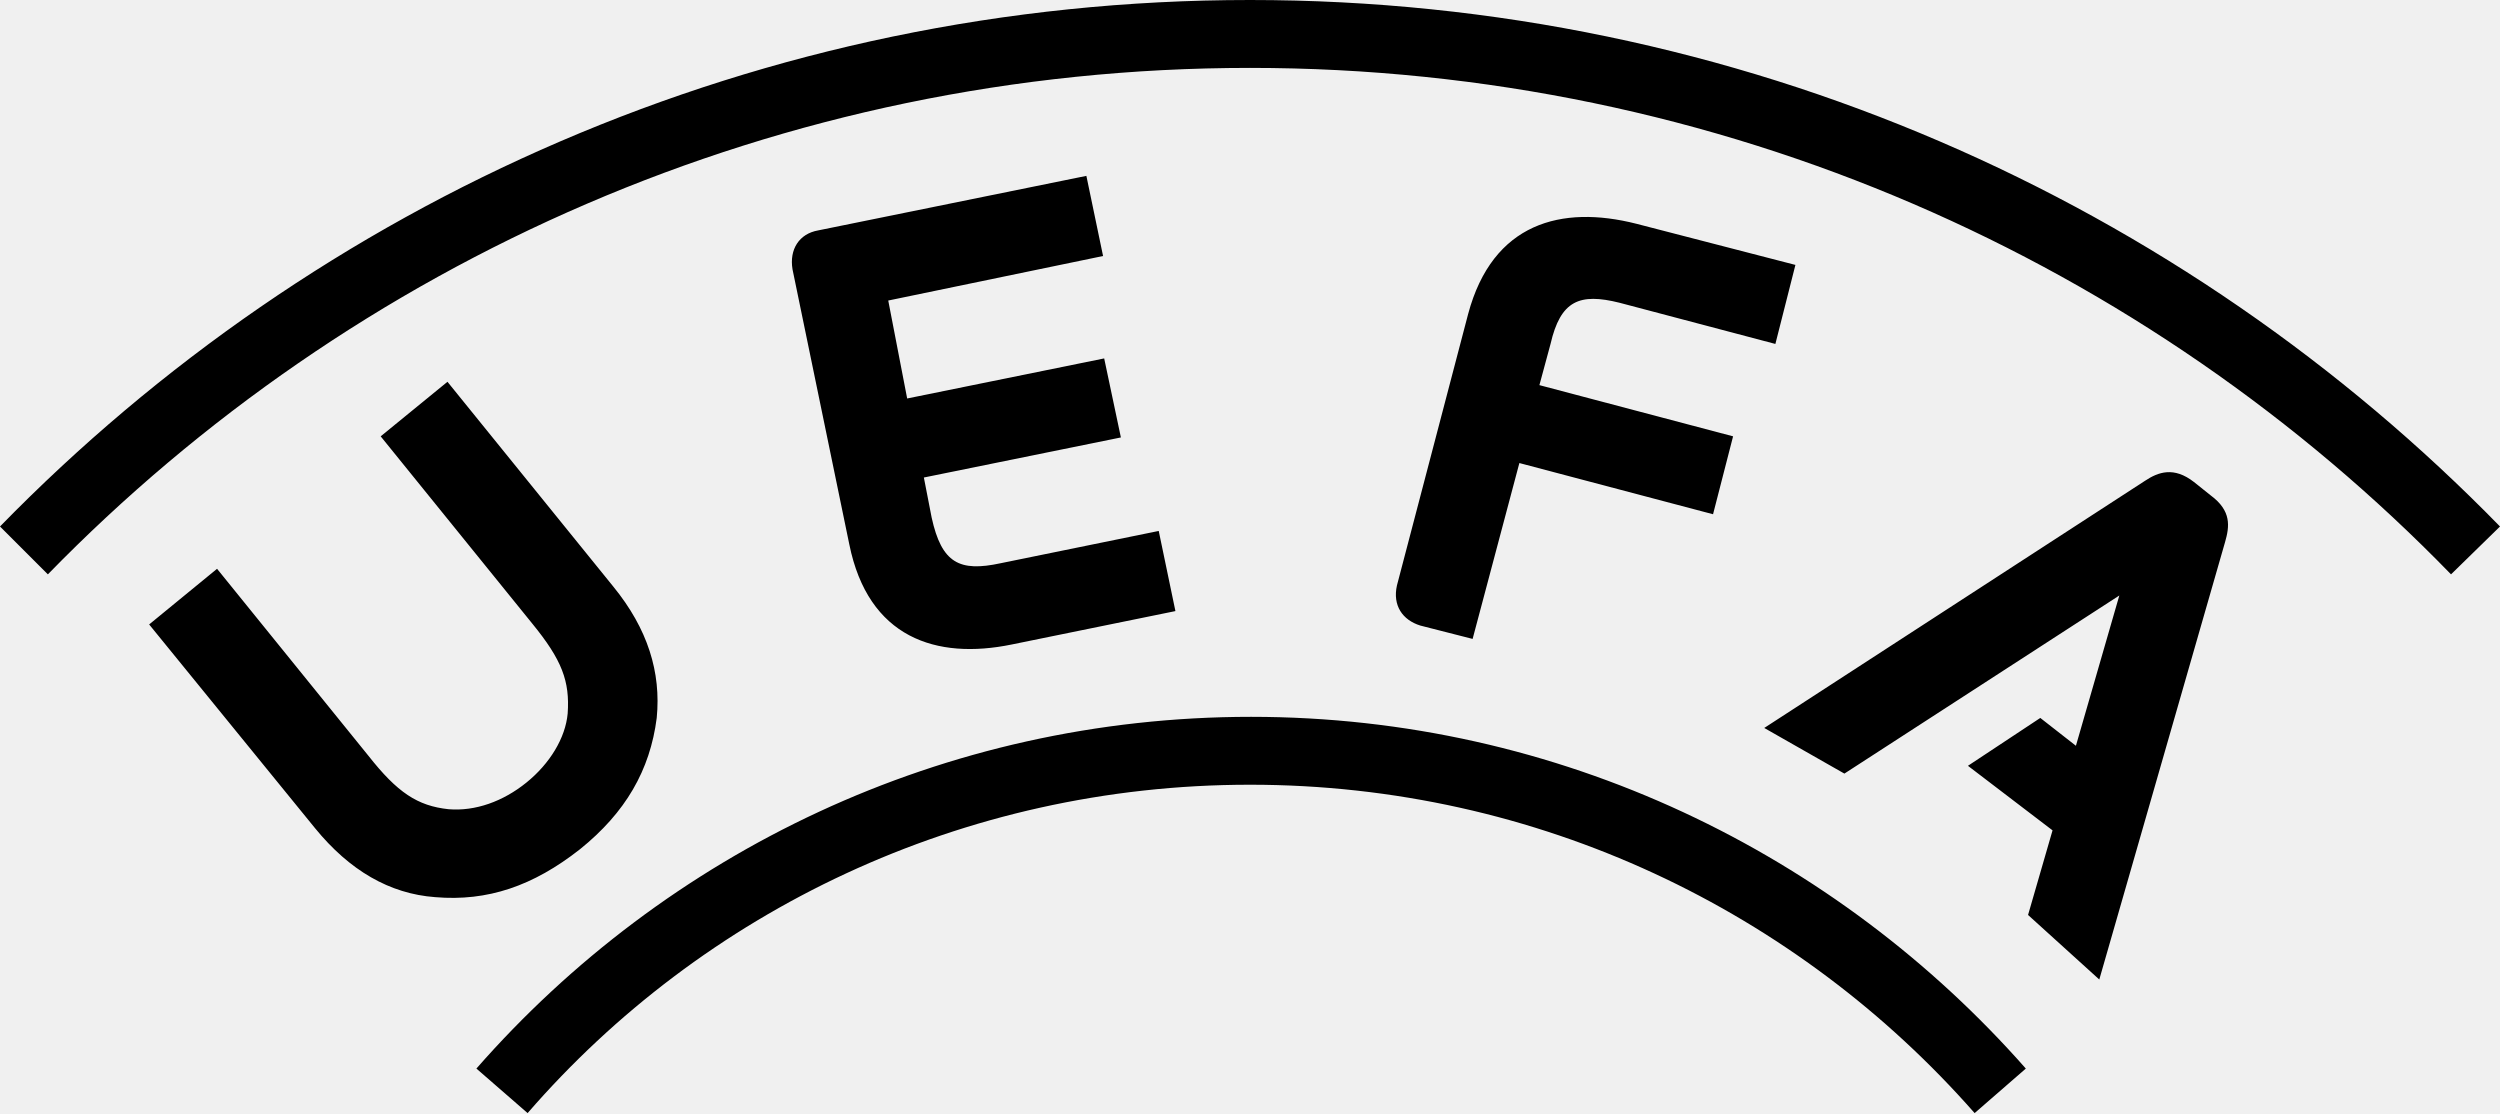
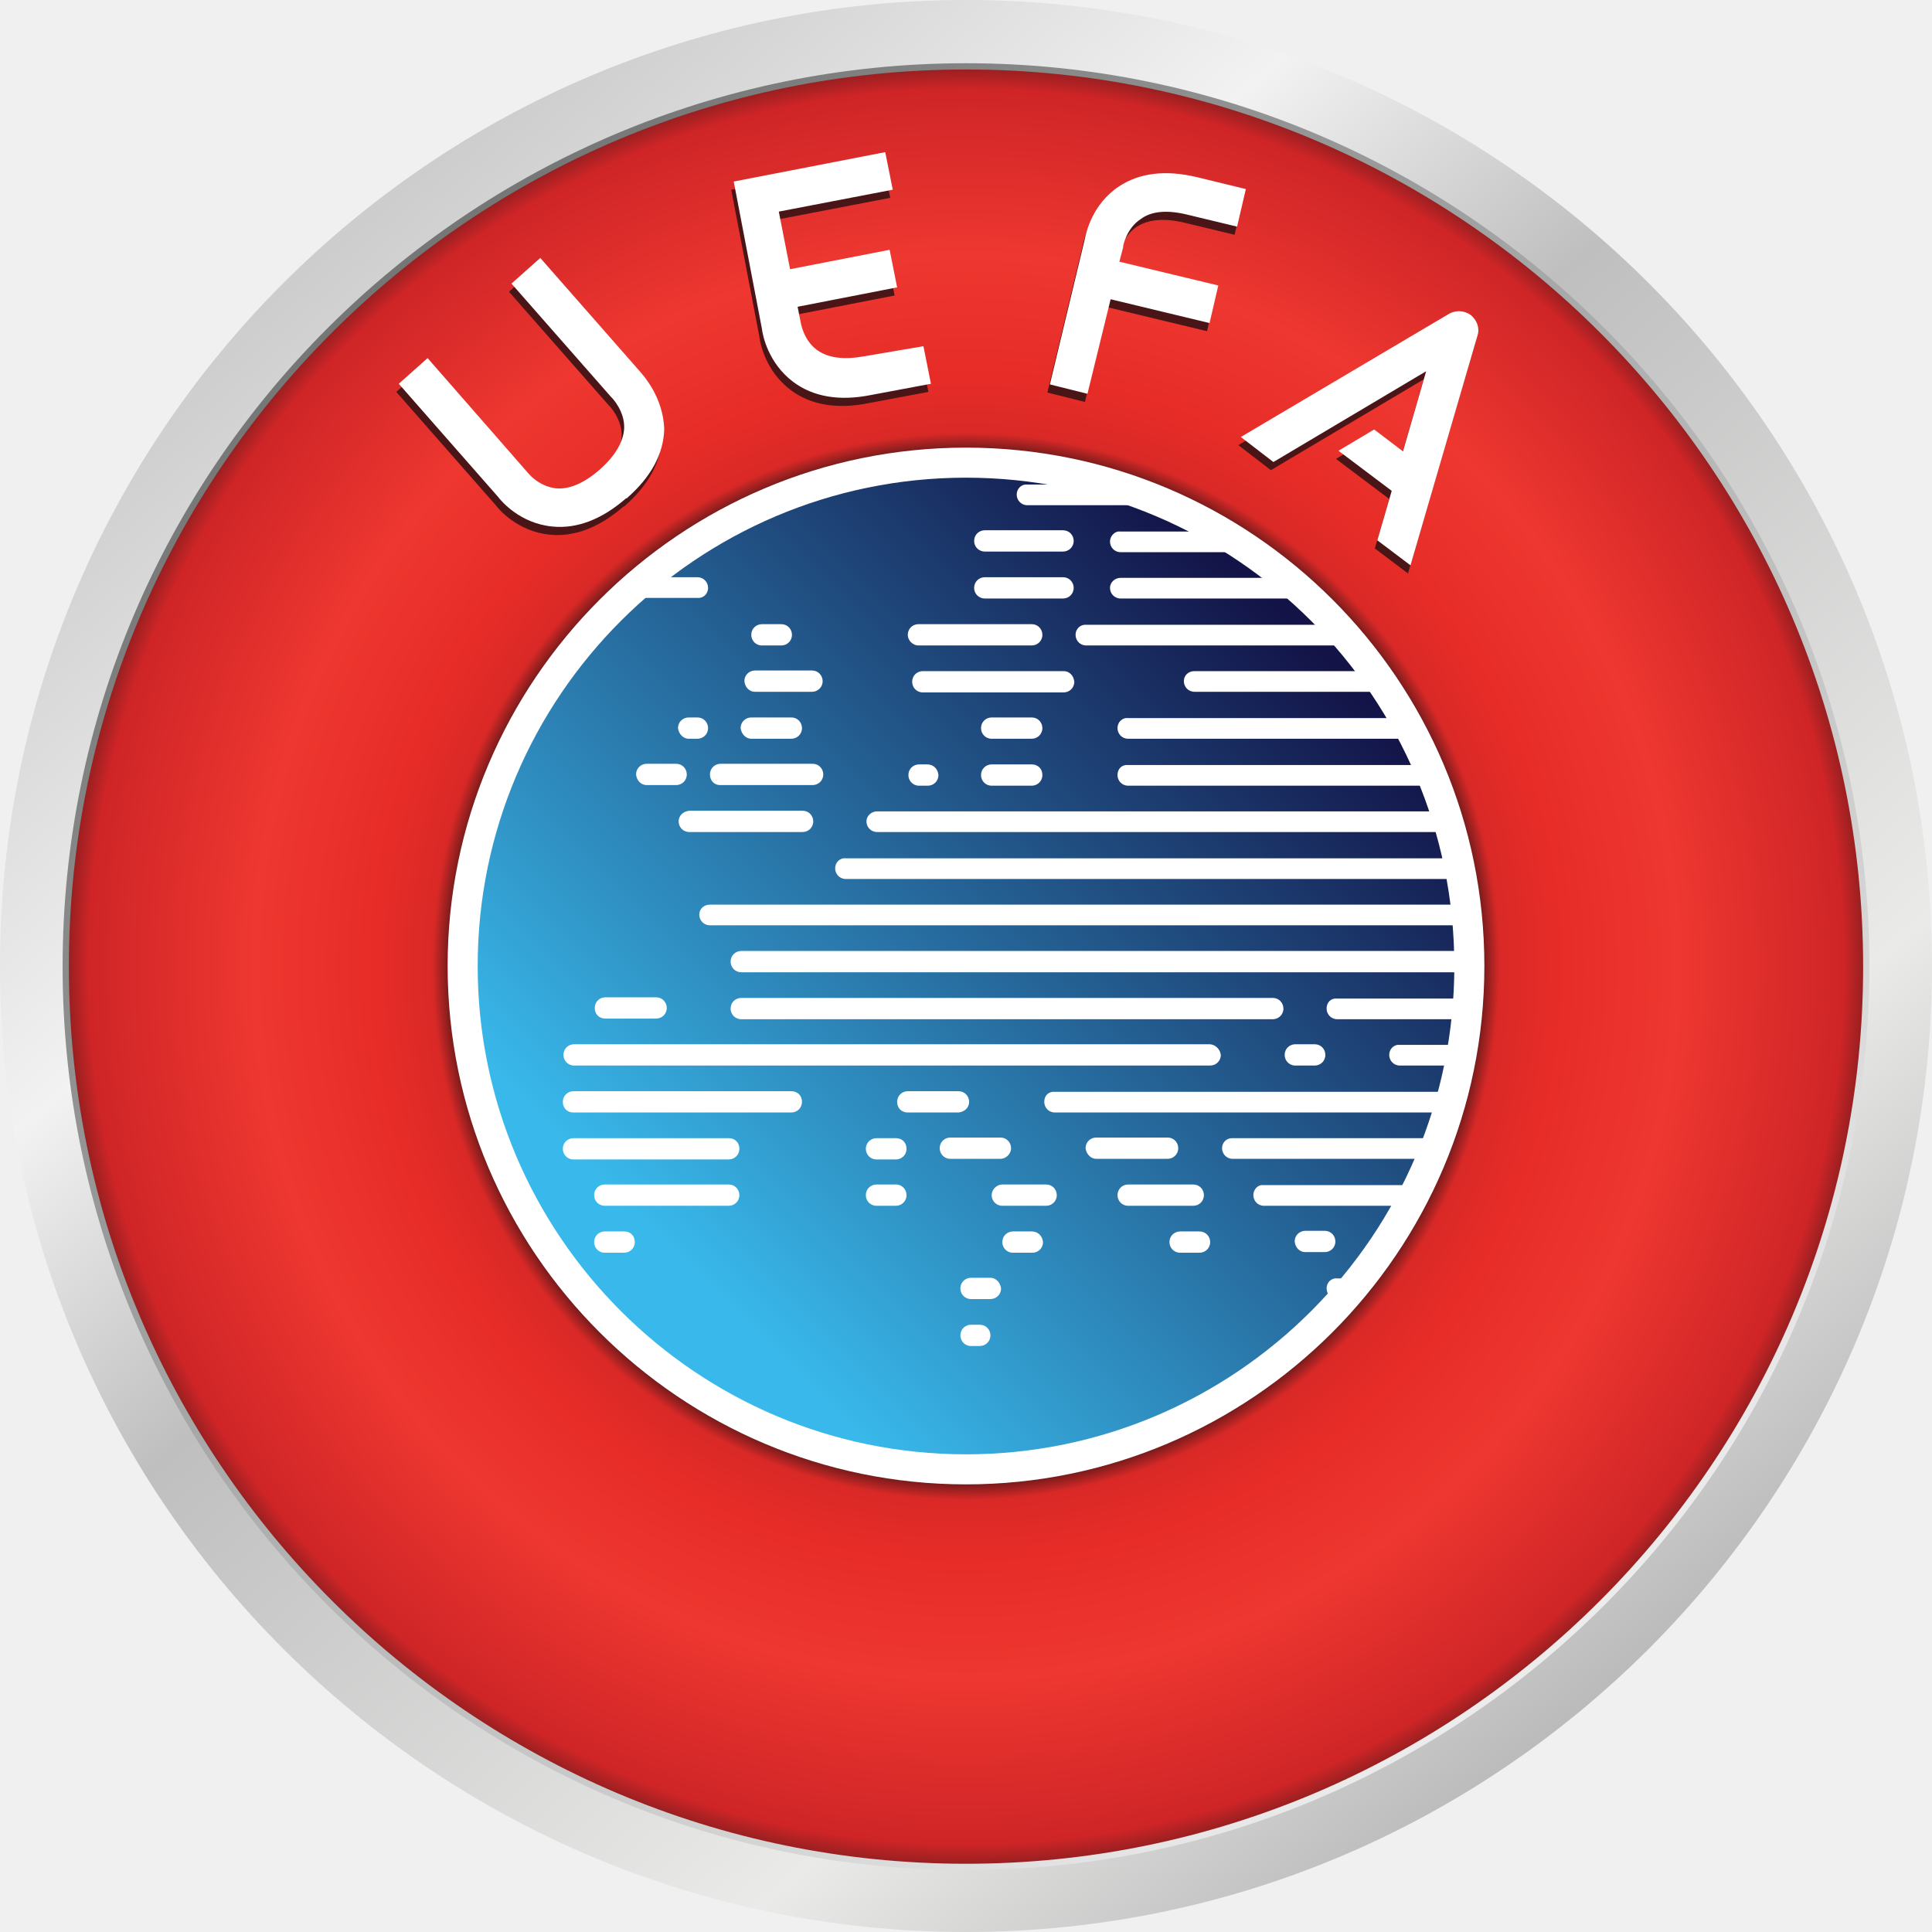
- <svg xmlns="http://www.w3.org/2000/svg" xml:space="preserve" width="224.6" height="100">
-   <path d="M47.3 70.3c-2.1 1.7-4.6 2.6-7 2.4-2.8-.3-4.6-1.5-7.2-4.8L19.5 51.1l-6.1 5 14.9 18.3c3.1 3.8 6.7 5.9 10.8 6.2 4.7.4 8.8-1 13-4.3 4.1-3.3 6.3-7.1 6.9-11.8.4-4.1-.8-8-3.9-11.8L40.2 34.3l-6 4.9L47.8 56c2.7 3.3 3.4 5.2 3.2 8.1-.2 2.2-1.6 4.5-3.7 6.2M188.6 88l11.3-39.3c.4-1.4.6-2.8-1.3-4.2l-1.5-1.2c-1.8-1.4-3.2-.9-4.4-.1l-34.2 22.2 7.2 4.1 24.7-16-3.9 13.5-3.2-2.5-6.5 4.3 7.6 5.8-2.2 7.6 6.4 5.8zM112.3 6.1c42.3 0 80.6 17.4 107.9 45.5l4.4-4.3C196.1 18.1 156.3 0 112.3 0S28.5 18.1 0 47.3l4.3 4.3C31.7 23.5 70 6.1 112.3 6.1m0 64.4c25.9 0 49.2 11.4 65.1 29.5l4.6-4c-17-19.3-41.9-31.6-69.6-31.6-27.7 0-52.6 12.2-69.6 31.6l4.6 4c15.7-18.1 39-29.5 64.9-29.5m33.2-43.3 14 3.7 1.8-7.1-14.3-3.7c-6.7-1.7-12.9-.1-15.1 8.1l-6.4 24.4c-.4 1.8.5 3.1 2.1 3.6l4.7 1.2 4.2-15.8 17.4 4.6 1.8-7-17.4-4.6 1-3.7c.9-3.9 2.6-4.6 6.2-3.7M97.6 15.8l-24.1 4.9c-1.7.3-2.6 1.7-2.3 3.5l5.1 24.7c1.7 8.4 7.8 10.4 14.6 9l14.7-3-1.5-7.2-14.2 2.9c-3.7.8-5.3 0-6.2-4.1l-.7-3.6 17.7-3.6-1.5-7.1-17.7 3.6-1.7-8.8 19.3-4-1.5-7.2z" />
+ <svg xmlns="http://www.w3.org/2000/svg" x="300" y="200" width="308.6" height="308.6" version="1.1" viewBox="0 0 308.6 308.6" xml:space="preserve">
+   <style>.st2{fill:#fff}</style>
+   <radialGradient id="SVGID_1_" cx="299.5" cy="203.37" r="149.26" gradientTransform="translate(-145.2,-49)" gradientUnits="userSpaceOnUse">
+     <stop stop-color="#4a1516" offset=".546" />
+     <stop stop-color="#d92927" offset=".571" />
+     <stop stop-color="#e72c27" offset=".632" />
+     <stop stop-color="#ee3730" offset=".761" />
+     <stop stop-color="#cf2527" offset=".939" />
+     <stop stop-color="#371515" offset="1" />
+   </radialGradient>
+   <circle cx="154.3" cy="154.4" r="149.3" fill="url(#SVGID_1_)" />
+   <linearGradient id="SVGID_7" x1="252.91" x2="352.98" y1="249.96" y2="149.89" gradientTransform="translate(-145.2,-49)" gradientUnits="userSpaceOnUse">
+     <stop stop-color="#39b9eb" offset="0" />
+     <stop stop-color="#131347" offset="1" />
+   </linearGradient>
+   <path d="m234.7 154.4c0 44.4-36 80.4-80.4 80.4s-80.4-36-80.4-80.4 36-80.4 80.4-80.4 80.4 36 80.4 80.4" fill="url(#SVGID_7)" />
+   <path class="st2" d="m154.3 237.1c-45.6 0-82.8-37.1-82.8-82.8 0-45.6 37.1-82.8 82.8-82.8s82.8 37.1 82.8 82.8-37.2 82.8-82.8 82.8m0-160.8c-43 0-78 35-78 78s35 78 78 78 78-35 78-78-35-78-78-78" />
+   <linearGradient id="SVGID_3" x1="180.24" x2="401.57" y1="62.674" y2="323.79" gradientTransform="translate(-145.2,-49)" gradientUnits="userSpaceOnUse">
+     <stop stop-color="#646565" offset="0" />
+     <stop stop-color="#f2f2f2" offset="1" />
+   </linearGradient>
+   <path d="m154.3 307.6c-84.5 0-153.2-68.7-153.2-153.2s68.7-153.2 153.2-153.2 153.2 68.7 153.2 153.2c0 84.4-68.7 153.2-153.2 153.2m0-296.5c-79 0-143.3 64.3-143.3 143.3s64.3 143.3 143.3 143.3 143.3-64.3 143.3-143.3-64.3-143.3-143.3-143.3" fill="url(#SVGID_3)" />
+   <linearGradient id="SVGID_2" x1="179.41" x2="402.29" y1="61.692" y2="324.64" gradientTransform="translate(-145.2,-49)" gradientUnits="userSpaceOnUse">
+     <stop stop-color="#bebdbd" offset="0" />
+     <stop stop-color="#f2f2f2" offset=".313" />
+     <stop stop-color="#bfbfbf" offset=".472" />
+     <stop stop-color="#eaeae9" offset=".81" />
+     <stop stop-color="#b7b7b7" offset="1" />
+   </linearGradient>
+   <path d="m154.3 308.6c-85.1 0-154.3-69.2-154.3-154.3s69.2-154.3 154.3-154.3 154.3 69.2 154.3 154.3-69.2 154.3-154.3 154.3m0-298.5c-79.5 0-144.3 64.7-144.3 144.3 0 79.5 64.7 144.3 144.3 144.3 79.5 0 144.3-64.7 144.3-144.3s-64.8-144.3-144.3-144.3" fill="url(#SVGID_2)" />
+   <path class="st2" d="m138.4 131.2c0 0.9 0.7 1.7 1.7 1.7h91.7c-0.3-1.1-0.6-2.2-1-3.3h-90.7c-0.9 0-1.7 0.7-1.7 1.6m-30 0c0 0.9 0.7 1.7 1.7 1.7h18.1c0.9 0 1.7-0.7 1.7-1.7 0-0.9-0.7-1.7-1.7-1.7h-18.1c-1 0.1-1.7 0.8-1.7 1.7m25 7.5c0 0.9 0.7 1.7 1.7 1.7h98.4c-0.2-1.1-0.4-2.2-0.7-3.3h-97.7c-1-0.1-1.7 0.7-1.7 1.6m-21.7 7.4c0 0.9 0.7 1.7 1.7 1.7h121l-0.3-3.3h-120.7c-1 0-1.7 0.7-1.7 1.6m122.9 5.8h-116.2c-0.9 0-1.7 0.7-1.7 1.7 0 0.9 0.7 1.7 1.7 1.7h116.3v-0.9c0-0.8 0-1.7-0.1-2.5m-22.7 9.2c0 0.9 0.7 1.7 1.7 1.7h20.7l0.3-3.3h-21c-1-0.1-1.7 0.6-1.7 1.6m-95.2 0c0 0.9 0.7 1.7 1.7 1.7h84.9c0.9 0 1.7-0.7 1.7-1.7 0-0.9-0.7-1.7-1.7-1.7h-84.9c-0.9 0-1.7 0.7-1.7 1.7m-20 1.6h8.1c0.9 0 1.7-0.7 1.7-1.7 0-0.9-0.7-1.7-1.7-1.7h-8.1c-0.9 0-1.7 0.7-1.7 1.7s0.7 1.7 1.7 1.7m96.5 4.1h-101.5c-0.9 0-1.7 0.7-1.7 1.7 0 0.9 0.7 1.7 1.7 1.7h101.6c0.9 0 1.7-0.7 1.7-1.7-0.1-0.9-0.9-1.7-1.8-1.7m13.7 3.4h3.1c0.9 0 1.7-0.7 1.7-1.7 0-0.9-0.7-1.7-1.7-1.7h-3.1c-0.9 0-1.7 0.7-1.7 1.7 0 0.9 0.7 1.7 1.7 1.7m15-1.7c0 0.9 0.7 1.7 1.7 1.7h9.6l0.6-3.3h-10.2c-1-0.1-1.7 0.7-1.7 1.6m-95.5 5.8h-34.8c-0.9 0-1.7 0.7-1.7 1.7s0.7 1.7 1.7 1.7h34.8c0.9 0 1.7-0.7 1.7-1.7s-0.7-1.7-1.7-1.7m28.4 1.7c0-0.9-0.7-1.7-1.7-1.7h-8.1c-0.9 0-1.7 0.7-1.7 1.7s0.7 1.7 1.7 1.7h8.1c1-0.1 1.7-0.8 1.7-1.7m12 0c0 0.9 0.7 1.7 1.7 1.7h62.8c0.3-1.1 0.7-2.2 0.9-3.3h-63.7c-1-0.1-1.7 0.6-1.7 1.6m-50.4 5.8h-24.8c-0.9 0-1.7 0.7-1.7 1.7 0 0.9 0.7 1.7 1.7 1.7h24.8c0.9 0 1.7-0.7 1.7-1.7s-0.7-1.7-1.7-1.7m0 7.4h-19.8c-0.9 0-1.7 0.7-1.7 1.7 0 0.9 0.7 1.7 1.7 1.7h19.8c0.9 0 1.7-0.7 1.7-1.7 0-0.9-0.7-1.7-1.7-1.7m-16.7 7.5h-3.1c-0.9 0-1.7 0.7-1.7 1.7 0 0.9 0.7 1.7 1.7 1.7h3.1c0.9 0 1.7-0.7 1.7-1.7s-0.7-1.7-1.7-1.7m65.1 0h-3c-0.9 0-1.7 0.7-1.7 1.7 0 0.9 0.7 1.7 1.7 1.7h3.1c0.9 0 1.7-0.7 1.7-1.7-0.1-1-0.8-1.7-1.8-1.7m-6.6 7.4h-3.1c-0.9 0-1.7 0.7-1.7 1.7 0 0.9 0.7 1.7 1.7 1.7h3.1c0.9 0 1.7-0.7 1.7-1.7-0.1-0.9-0.8-1.7-1.7-1.7m-1.7 7.5h-1.4c-0.9 0-1.7 0.7-1.7 1.7 0 0.9 0.7 1.7 1.7 1.7h1.4c0.9 0 1.7-0.7 1.7-1.7s-0.8-1.7-1.7-1.7m55.4-5.8c0 0.9 0.7 1.7 1.7 1.7h1.1c1-1.1 1.9-2.2 2.8-3.3h-3.9c-1-0.1-1.7 0.7-1.7 1.6m-23.4-9.1c-0.9 0-1.7 0.7-1.7 1.7 0 0.9 0.7 1.7 1.7 1.7h3.1c0.9 0 1.7-0.7 1.7-1.7 0-0.9-0.7-1.7-1.7-1.7zm20 3.3h3.1c0.9 0 1.7-0.7 1.7-1.7 0-0.9-0.7-1.7-1.7-1.7h-3.1c-0.9 0-1.7 0.7-1.7 1.7 0.1 1 0.8 1.7 1.7 1.7m-65.4-18.2h-3.1c-0.9 0-1.7 0.7-1.7 1.7 0 0.9 0.7 1.7 1.7 1.7h3.1c0.9 0 1.7-0.7 1.7-1.7s-0.7-1.7-1.7-1.7m0 7.4h-3.1c-0.9 0-1.7 0.7-1.7 1.7 0 0.9 0.7 1.7 1.7 1.7h3.1c0.9 0 1.7-0.7 1.7-1.7 0-0.9-0.7-1.7-1.7-1.7m18.4-5.8c0-0.9-0.7-1.7-1.7-1.7h-8c-0.9 0-1.7 0.7-1.7 1.7 0 0.9 0.7 1.7 1.7 1.7h8c0.9 0 1.7-0.8 1.7-1.7m-3.1 7.5c0 0.9 0.7 1.7 1.7 1.7h7c0.9 0 1.7-0.7 1.7-1.7 0-0.9-0.7-1.7-1.7-1.7h-7c-0.9 0-1.7 0.8-1.7 1.7m16.7-5.8h11.4c0.9 0 1.7-0.7 1.7-1.7 0-0.9-0.7-1.7-1.7-1.7h-11.4c-0.9 0-1.7 0.7-1.7 1.7 0.1 0.9 0.8 1.7 1.7 1.7m3.4 5.8c0 0.9 0.7 1.7 1.7 1.7h10.4c0.9 0 1.7-0.7 1.7-1.7 0-0.9-0.7-1.7-1.7-1.7h-10.4c-1 0-1.7 0.8-1.7 1.7m16.7-7.5c0 0.9 0.7 1.7 1.7 1.7h31.8c0.5-1.1 0.9-2.2 1.3-3.3h-33.2c-0.9 0-1.6 0.7-1.6 1.6m5 7.5c0 0.9 0.7 1.7 1.7 1.7h23.2c0.6-1.1 1.2-2.2 1.7-3.3h-25c-0.9-0.1-1.6 0.7-1.6 1.6m-21.7-67.1c0 0.9 0.7 1.7 1.7 1.7h49.2c-0.4-1.1-0.9-2.2-1.4-3.3h-47.8c-1-0.1-1.7 0.6-1.7 1.6m0-7.5c0 0.9 0.7 1.7 1.7 1.7h45.8l-1.8-3.3h-44c-1-0.1-1.7 0.7-1.7 1.6m10.6-7.5c0 0.9 0.7 1.7 1.7 1.7h30.9c-0.7-1.1-1.5-2.2-2.3-3.3h-28.6c-1 0-1.7 0.7-1.7 1.6m-17.3-7.4c0 0.9 0.7 1.7 1.7 1.7h42.8c-0.9-1.1-1.9-2.3-2.9-3.3h-39.8c-1.1-0.1-1.8 0.7-1.8 1.6m5.5-7.5c0 0.9 0.7 1.7 1.7 1.7h30.1c-1.2-1.1-2.5-2.3-3.8-3.3h-26.3c-0.9 0-1.7 0.7-1.7 1.6m0-7.4c0 0.9 0.7 1.7 1.7 1.7h20.8c-1.7-1.2-3.5-2.3-5.3-3.3h-15.6c-0.8-0.1-1.6 0.7-1.6 1.6m-14.9-7.5c0 0.9 0.7 1.7 1.7 1.7h22.4c-2.9-1.3-6-2.4-9.1-3.3h-13.3c-1-0.1-1.7 0.7-1.7 1.6m2.4 43.1h-6.4c-0.9 0-1.7 0.7-1.7 1.7 0 0.9 0.7 1.7 1.7 1.7h6.4c0.9 0 1.7-0.7 1.7-1.7s-0.7-1.7-1.7-1.7m-16.7 0h-1.3c-0.9 0-1.7 0.7-1.7 1.7 0 0.9 0.7 1.7 1.7 1.7h1.4c0.9 0 1.7-0.7 1.7-1.7-0.1-1-0.8-1.7-1.8-1.7m16.7-7.5h-6.4c-0.9 0-1.7 0.7-1.7 1.7 0 0.9 0.7 1.7 1.7 1.7h6.4c0.9 0 1.7-0.7 1.7-1.7 0-0.9-0.7-1.7-1.7-1.7m-49.8 10.8h14.8c0.9 0 1.7-0.7 1.7-1.7 0-0.9-0.7-1.7-1.7-1.7h-14.7c-0.9 0-1.7 0.7-1.7 1.7s0.7 1.7 1.6 1.7m-11.7 0h4.7c0.9 0 1.7-0.7 1.7-1.7 0-0.9-0.7-1.7-1.7-1.7h-4.7c-0.9 0-1.7 0.7-1.7 1.7 0.1 1 0.8 1.7 1.7 1.7m16.7-7.4h6.4c0.9 0 1.7-0.7 1.7-1.7 0-0.9-0.7-1.7-1.7-1.7h-6.4c-0.9 0-1.7 0.7-1.7 1.7 0.1 0.9 0.8 1.7 1.7 1.7m-10 0h1.4c0.9 0 1.7-0.7 1.7-1.7 0-0.9-0.7-1.7-1.7-1.7h-1.4c-0.9 0-1.7 0.7-1.7 1.7 0.1 0.9 0.8 1.7 1.7 1.7m59.9-10.8h-22.5c-0.9 0-1.7 0.7-1.7 1.7 0 0.9 0.7 1.7 1.7 1.7h22.5c0.9 0 1.7-0.7 1.7-1.7-0.1-1-0.8-1.7-1.7-1.7m-23.2-4.1h18.1c0.9 0 1.7-0.7 1.7-1.7 0-0.9-0.7-1.7-1.7-1.7h-18.1c-0.9 0-1.7 0.7-1.7 1.7 0 0.9 0.8 1.7 1.7 1.7m-26.1 7.4h9.1c0.9 0 1.7-0.7 1.7-1.7 0-0.9-0.7-1.7-1.7-1.7h-9.1c-0.9 0-1.7 0.7-1.7 1.7 0.1 1 0.8 1.7 1.7 1.7m1.1-7.4h3.1c0.9 0 1.7-0.7 1.7-1.7 0-0.9-0.7-1.7-1.7-1.7h-3.1c-0.9 0-1.7 0.7-1.7 1.7 0 0.9 0.7 1.7 1.7 1.7m35.6-7.5h12.5c0.9 0 1.7-0.7 1.7-1.7 0-0.9-0.7-1.7-1.7-1.7h-12.5c-0.9 0-1.7 0.7-1.7 1.7s0.8 1.7 1.7 1.7m-44.2-1.7c0-0.9-0.7-1.7-1.7-1.7h-8.2c-1.3 1.1-2.6 2.2-3.8 3.3h12c0.9 0.1 1.7-0.6 1.7-1.6m44.2-5.8h12.5c0.9 0 1.7-0.7 1.7-1.7 0-0.9-0.7-1.7-1.7-1.7h-12.5c-0.9 0-1.7 0.7-1.7 1.7s0.8 1.7 1.7 1.7" />
+   <path d="m101.7 60.5-15.8-18-4.6 4.1 15.9 18.1 0.2 0.2s2 2.1 1.9 4.8c-0.1 2.1-1.4 4.4-3.9 6.6s-4.9 3.2-7 3c-2.8-0.3-4.5-2.5-4.5-2.5l-16-18.3-4.6 4.1 15.8 18c0.6 0.8 3.6 4.3 8.7 4.8 3.9 0.4 7.9-1.1 11.8-4.5h0.1q5.85-5.1 6-11.1c-0.2-5.1-3.3-8.5-4-9.3m36-2.3c-3.3 0.6-5.8 0.3-7.6-1-2.2-1.6-2.6-4.4-2.6-4.4l-0.5-2.5 15.9-3.1-1.2-6-15.9 3.1-1.8-9.2 18.2-3.5-1.2-6-24.2 4.7 4.5 23.5c0.1 1 1 5.5 5 8.5 3.2 2.4 7.4 3.1 12.4 2.1l9.6-1.8-1.2-6zm51.6-22.6 7.9 1.9 1.4-6-7.8-1.9c-5-1.2-9.2-0.7-12.5 1.5-4.2 2.8-5.2 7.3-5.4 8.3l-5.6 23.3 6 1.5 3.7-15.1 15.8 3.8 1.4-6-15.9-3.9 0.5-2.3v-0.2s0.5-2.8 2.8-4.3c1.9-1.2 4.5-1.4 7.7-0.6m13.7 39.5 24.4-14.5-3.7 12.8-4.6-3.5-5.7 3.4 8.5 6.4-2.3 7.9 5.3 4 10.7-36.7c0.4-1.2-0.1-2.5-1.1-3.3s-2.3-0.8-3.4-0.2l-33.3 19.7z" fill="#4a1516" />
+   <path class="st2" d="m102.1 59.2-15.8-18-4.6 4.1 15.9 18.1 0.2 0.2s2 2.1 1.9 4.8c-0.1 2.1-1.4 4.4-3.9 6.6s-4.9 3.2-7 3c-2.8-0.3-4.5-2.5-4.5-2.5l-16-18.3-4.6 4.1 15.8 18c0.6 0.8 3.6 4.3 8.7 4.8 3.9 0.4 7.9-1.1 11.8-4.5h0.1q5.85-5.1 6-11.1c-0.2-5.1-3.3-8.5-4-9.3m36-2.3c-3.3 0.6-5.8 0.3-7.6-1-2.2-1.6-2.6-4.4-2.6-4.4l-0.5-2.5 15.9-3.1-1.2-6-15.9 3.1-1.8-9.2 18.2-3.5-1.2-6-24.2 4.7 4.5 23.5c0.1 1 1 5.5 5 8.5 3.2 2.4 7.4 3.1 12.4 2.1l9.6-1.8-1.2-6zm51.6-22.6 7.9 1.9 1.4-6-7.8-1.9c-5-1.2-9.2-0.7-12.5 1.5-4.2 2.8-5.2 7.3-5.4 8.3l-5.6 23.3 6 1.5 3.7-15.1 15.8 3.8 1.4-6-15.8-3.8 0.6-2.3v-0.2s0.5-2.8 2.8-4.3c1.7-1.3 4.3-1.5 7.5-0.7m13.7 39.5 24.4-14.5-3.7 12.8-4.6-3.5-5.7 3.4 8.5 6.4-2.3 7.9 5.3 4 10.7-36.7c0.4-1.2-0.1-2.5-1.1-3.3-1-0.7-2.3-0.8-3.4-0.2l-33.3 19.7z" />
</svg>
